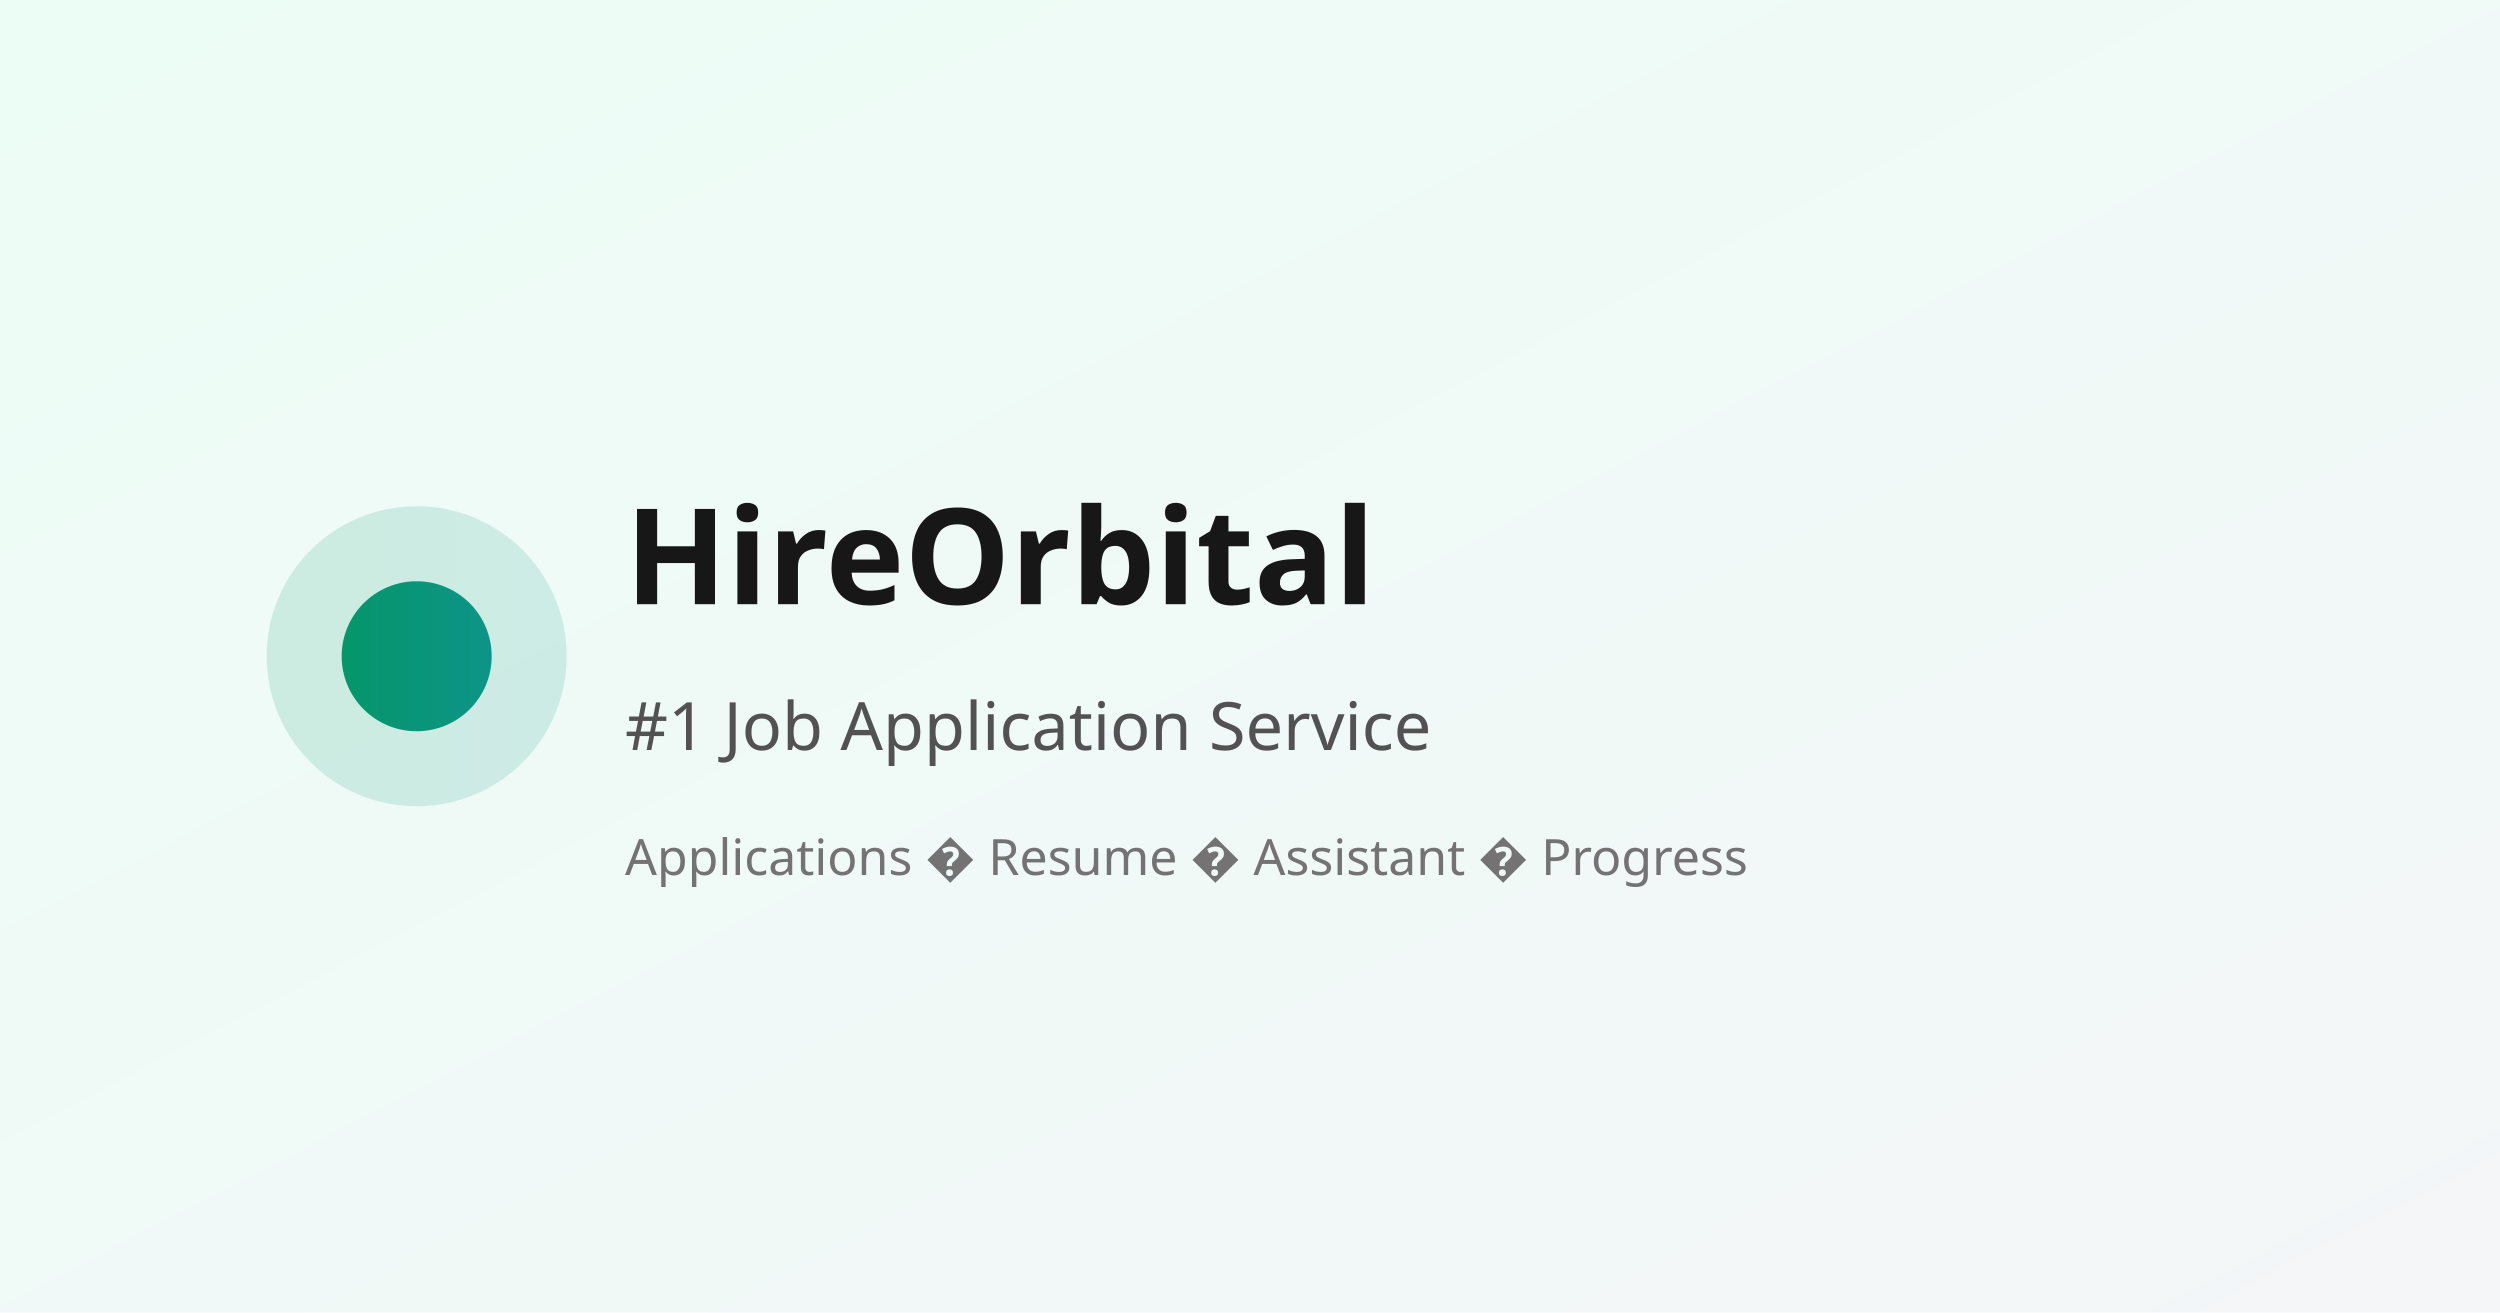
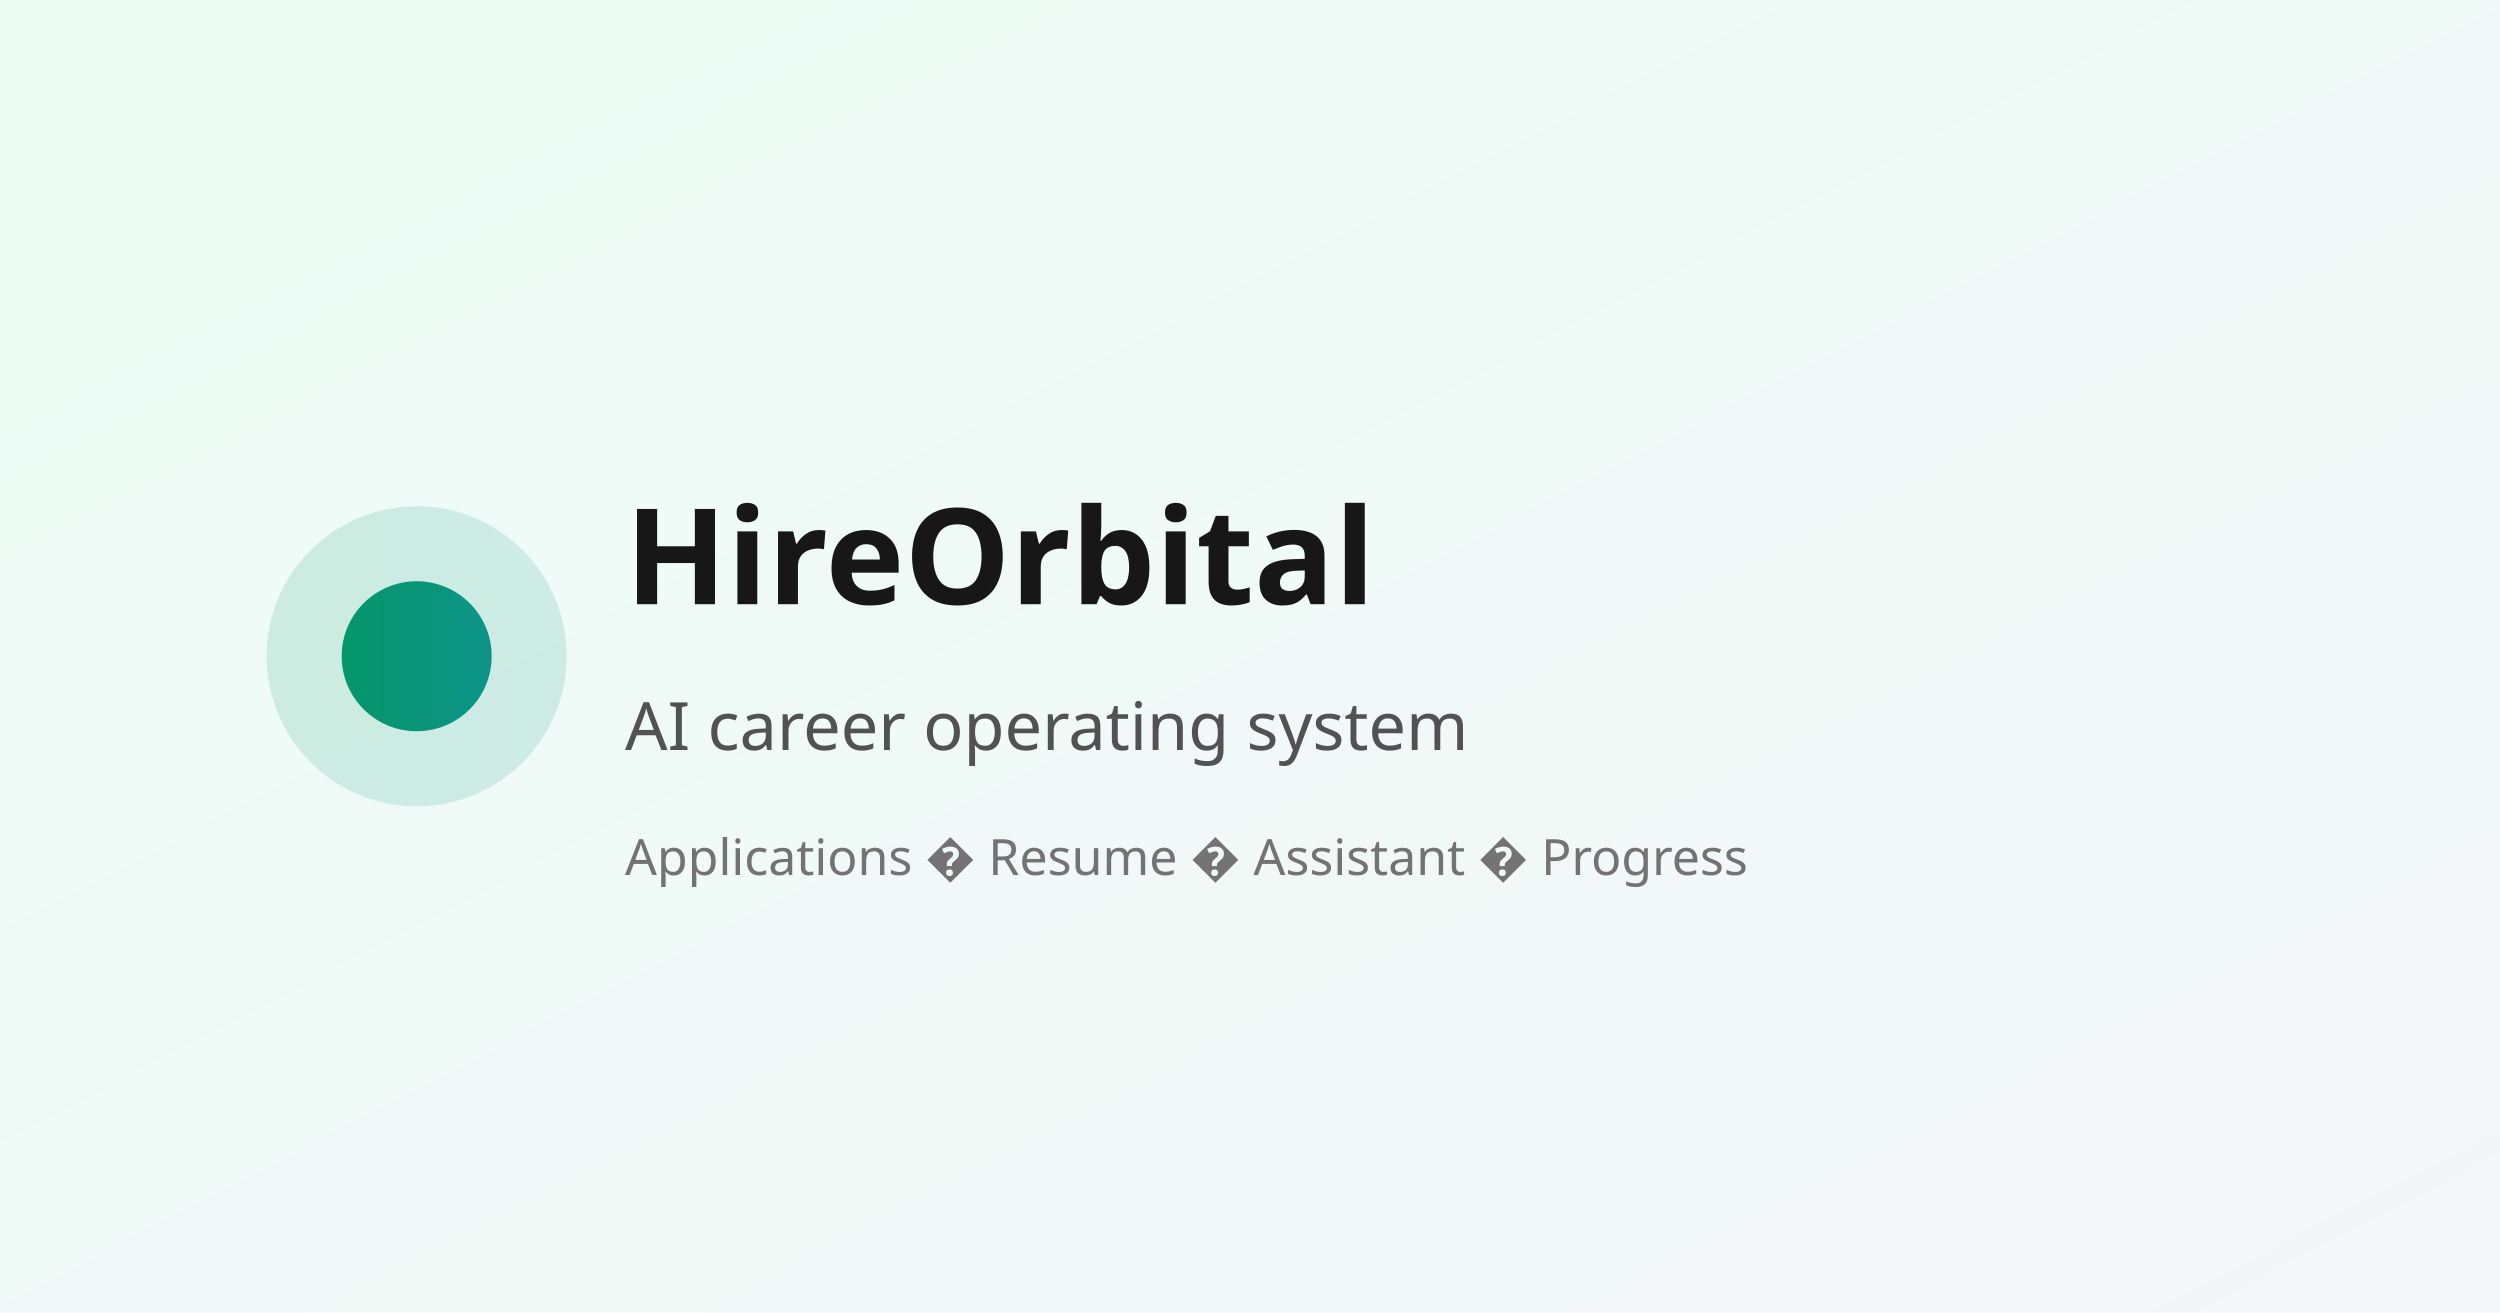
<svg xmlns="http://www.w3.org/2000/svg" width="1200" height="630" viewBox="0 0 1200 630" role="img" aria-label="HireOrbital">
  <defs>
    <linearGradient id="bg" x1="0%" y1="0%" x2="100%" y2="100%">
      <stop offset="0%" stop-color="#ecfdf5" />
      <stop offset="100%" stop-color="#f4f6f8" />
    </linearGradient>
    <linearGradient id="accent" x1="0%" y1="0%" x2="100%" y2="0%">
      <stop offset="0%" stop-color="#059669" />
      <stop offset="100%" stop-color="#0d9488" />
    </linearGradient>
  </defs>
  <rect width="1200" height="630" fill="url(#bg)" />
  <circle cx="200" cy="315" r="72" fill="url(#accent)" opacity="0.15" />
  <circle cx="200" cy="315" r="36" fill="url(#accent)" />
  <text x="300" y="290" font-family="system-ui, sans-serif" font-size="64" font-weight="700" fill="#171717">HireOrbital</text>
-   <text x="300" y="360" font-family="system-ui, sans-serif" font-size="32" fill="#525252">#1 Job Application Service </text>
+   <text x="300" y="360" font-family="system-ui, sans-serif" font-size="32" fill="#525252">AI career operating system</text>
  <text x="300" y="420" font-family="system-ui, sans-serif" font-size="24" fill="#737373">Applications � Resume � Assistant � Progress</text>
</svg>
